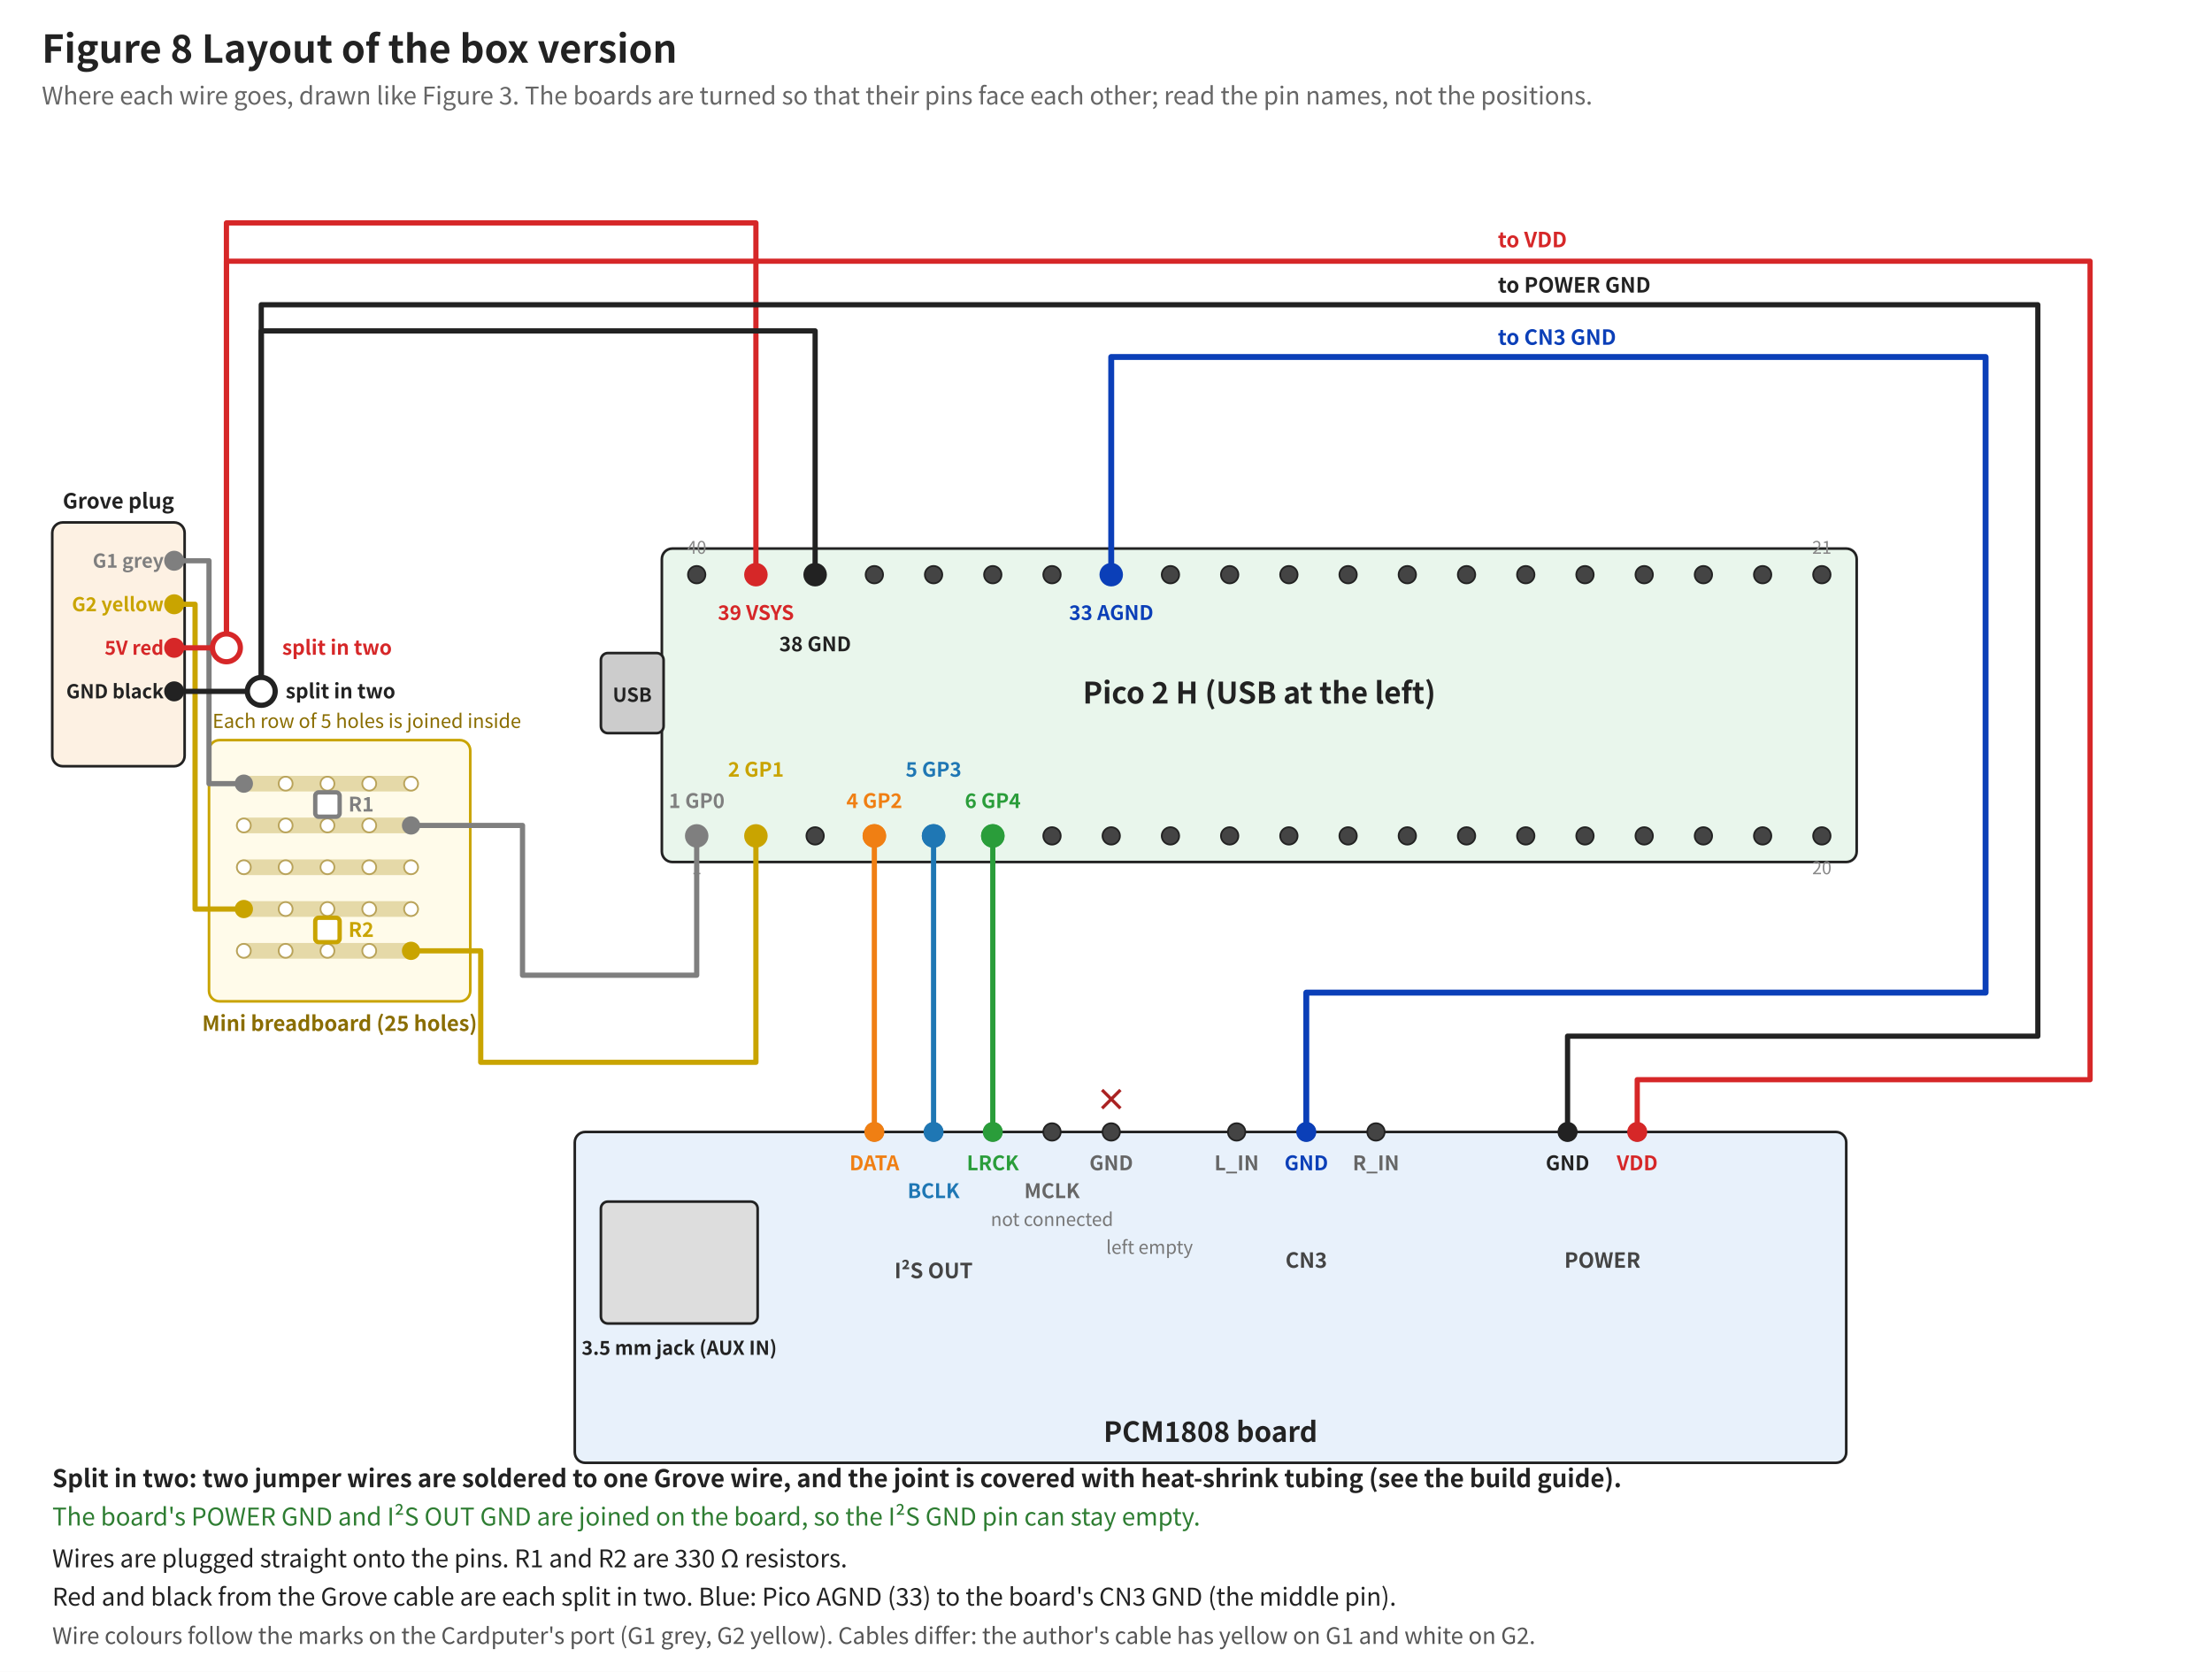
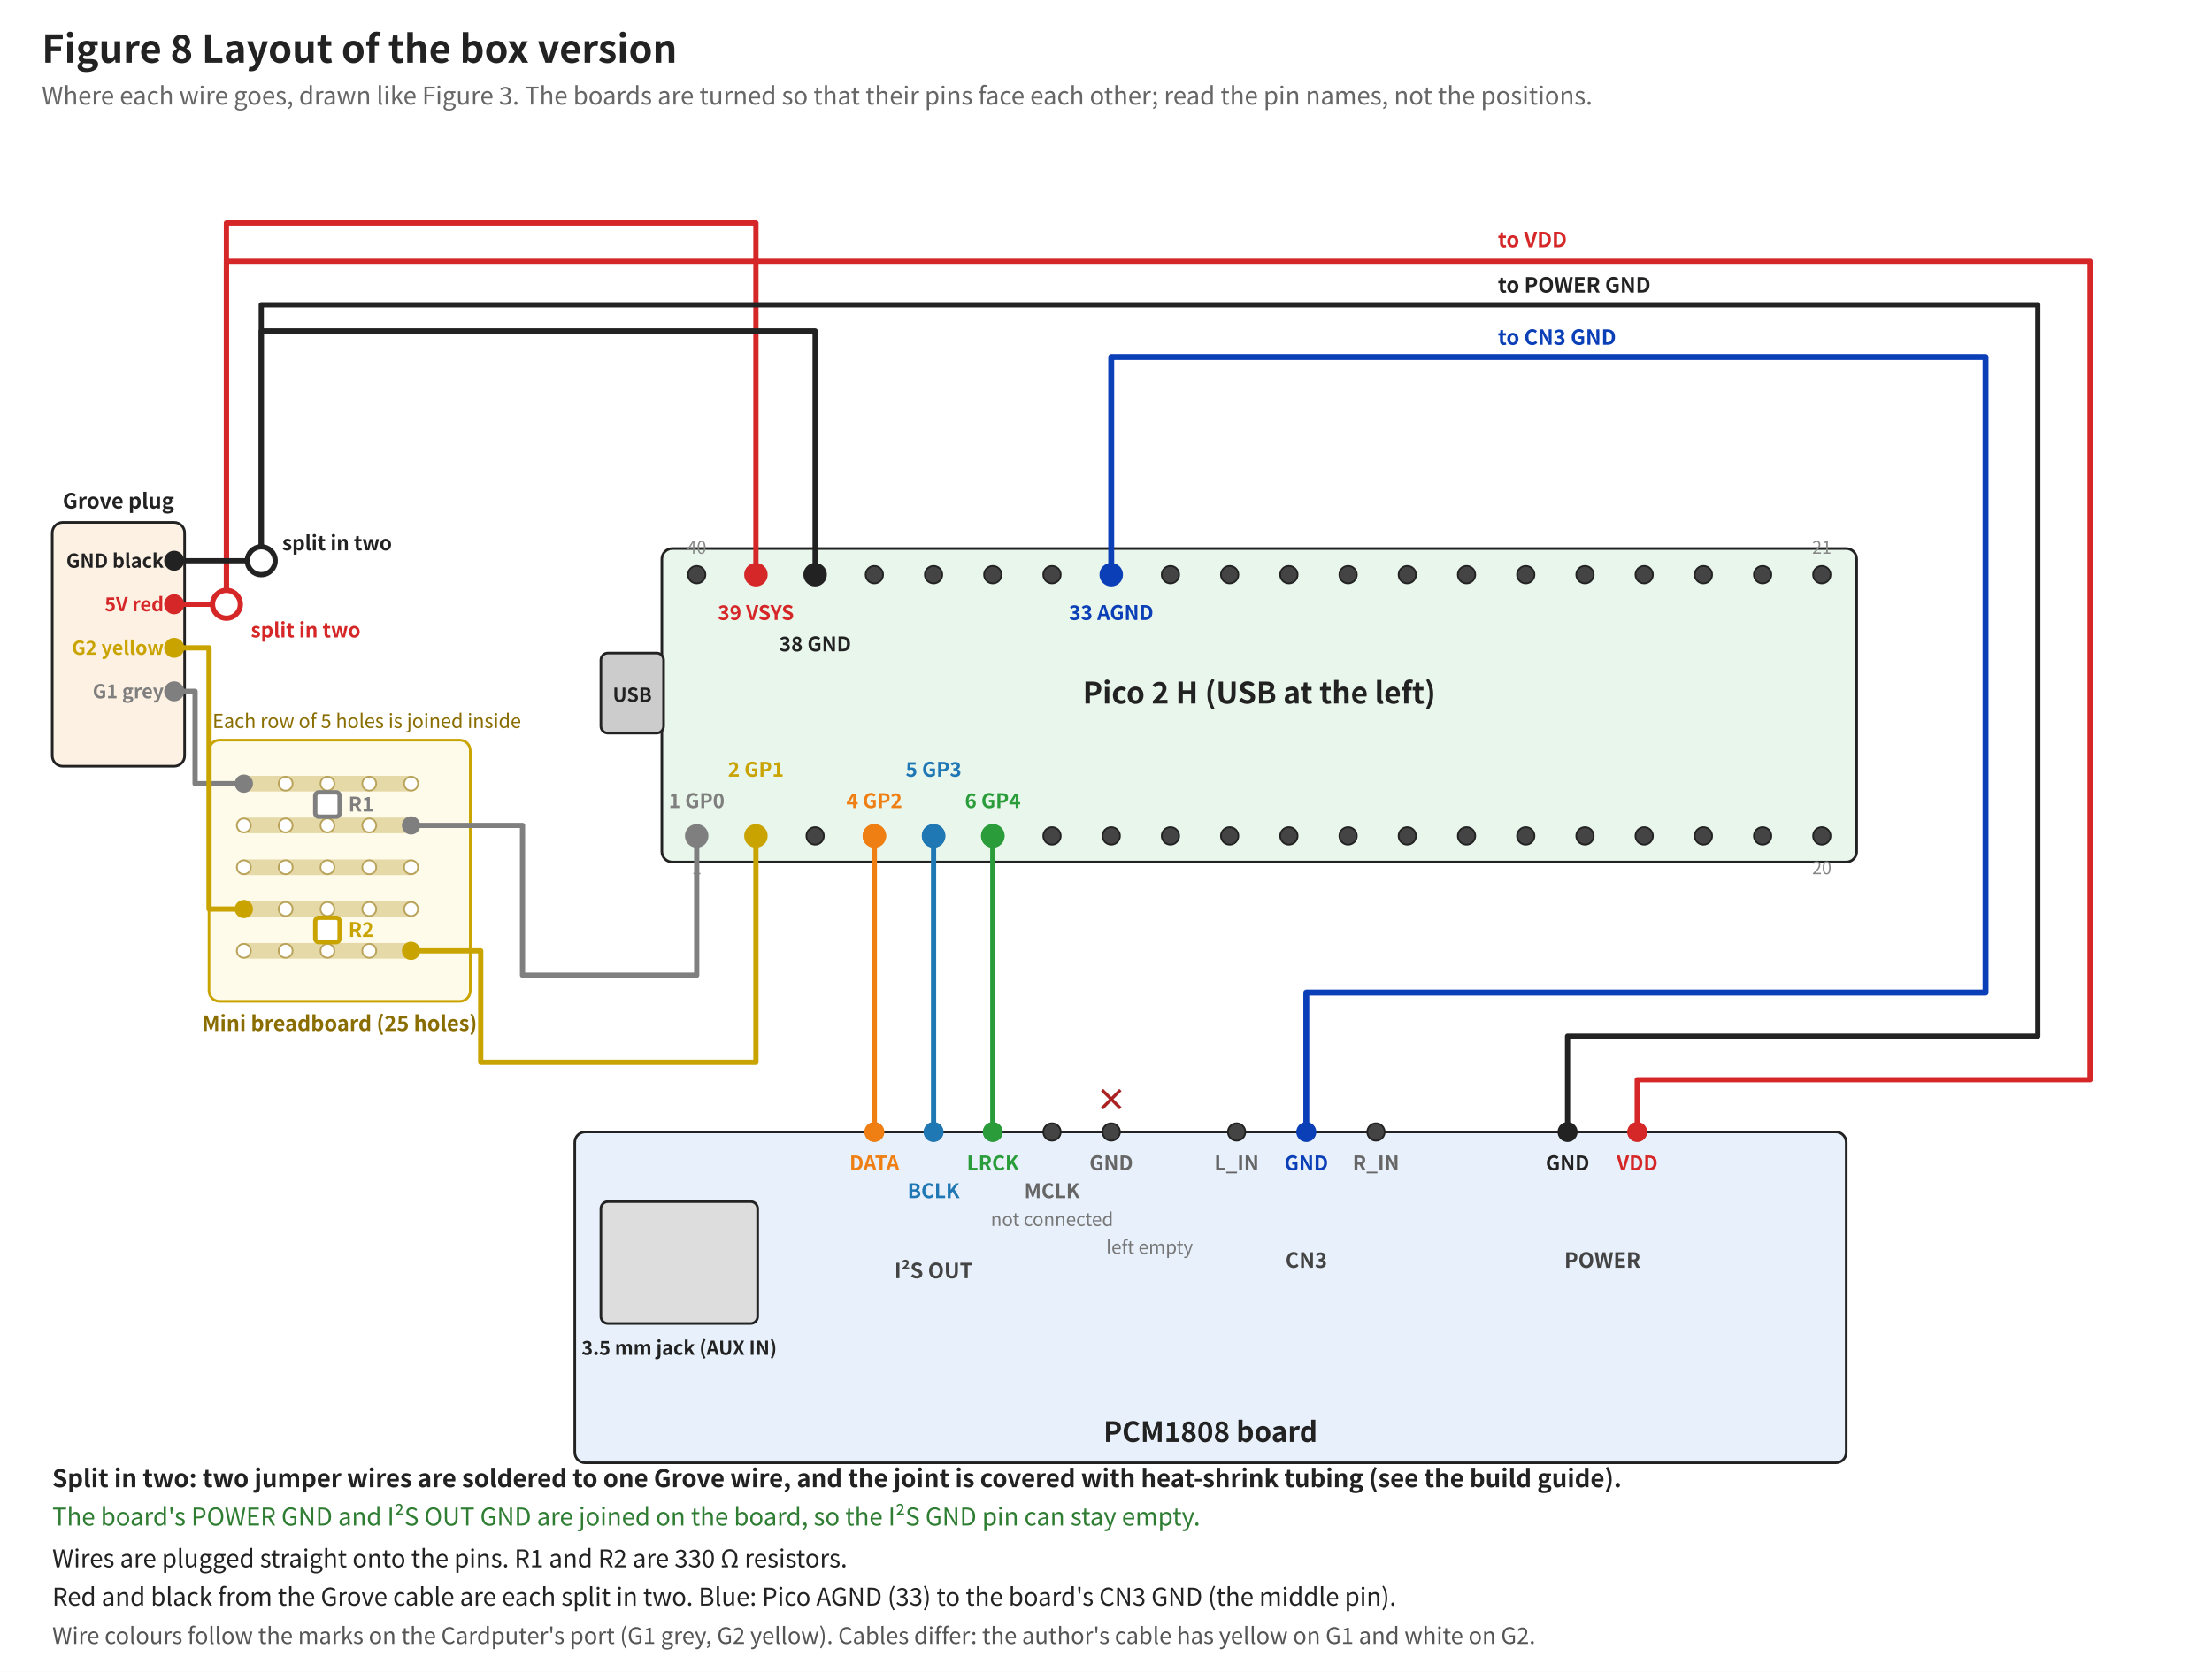
<svg xmlns="http://www.w3.org/2000/svg" viewBox="0 0 1270 960" width="1270" height="960" font-family="'Hiragino Sans','Hiragino Kaku Gothic ProN','Noto Sans CJK JP','Noto Sans JP','Yu Gothic',Meiryo,sans-serif" role="img" aria-label="Figure 8  Layout of the box version">
  <rect width="1270" height="960" fill="#ffffff" />
  <text x="24" y="36" font-size="22" fill="#222" text-anchor="start" font-weight="700">Figure 8  Layout of the box version</text>
  <text x="24" y="60" font-size="14" fill="#666" text-anchor="start" font-weight="400">Where each wire goes, drawn like Figure 3. The boards are turned so that their pins face each other; read the pin names, not the positions.</text>
  <rect x="380" y="315" width="686" height="180" rx="6" fill="#e9f6ec" stroke="#222" stroke-width="1.5" />
  <rect x="345" y="375" width="36" height="46" rx="4" fill="#ccc" stroke="#222" stroke-width="1.5" />
  <text x="363" y="403" font-size="11" fill="#222" text-anchor="middle" font-weight="700">USB</text>
  <text x="723" y="404" font-size="17" fill="#222" text-anchor="middle" font-weight="700">Pico 2 H  (USB at the left)</text>
  <circle cx="400" cy="330" r="5" fill="#444" stroke="#222" stroke-width="1" />
  <circle cx="400" cy="480" r="5" fill="#444" stroke="#222" stroke-width="1" />
  <circle cx="434" cy="330" r="5" fill="#444" stroke="#222" stroke-width="1" />
  <circle cx="434" cy="480" r="5" fill="#444" stroke="#222" stroke-width="1" />
  <circle cx="468" cy="330" r="5" fill="#444" stroke="#222" stroke-width="1" />
  <circle cx="468" cy="480" r="5" fill="#444" stroke="#222" stroke-width="1" />
  <circle cx="502" cy="330" r="5" fill="#444" stroke="#222" stroke-width="1" />
  <circle cx="502" cy="480" r="5" fill="#444" stroke="#222" stroke-width="1" />
  <circle cx="536" cy="330" r="5" fill="#444" stroke="#222" stroke-width="1" />
  <circle cx="536" cy="480" r="5" fill="#444" stroke="#222" stroke-width="1" />
  <circle cx="570" cy="330" r="5" fill="#444" stroke="#222" stroke-width="1" />
  <circle cx="570" cy="480" r="5" fill="#444" stroke="#222" stroke-width="1" />
  <circle cx="604" cy="330" r="5" fill="#444" stroke="#222" stroke-width="1" />
  <circle cx="604" cy="480" r="5" fill="#444" stroke="#222" stroke-width="1" />
  <circle cx="638" cy="330" r="5" fill="#444" stroke="#222" stroke-width="1" />
  <circle cx="638" cy="480" r="5" fill="#444" stroke="#222" stroke-width="1" />
  <circle cx="672" cy="330" r="5" fill="#444" stroke="#222" stroke-width="1" />
  <circle cx="672" cy="480" r="5" fill="#444" stroke="#222" stroke-width="1" />
  <circle cx="706" cy="330" r="5" fill="#444" stroke="#222" stroke-width="1" />
  <circle cx="706" cy="480" r="5" fill="#444" stroke="#222" stroke-width="1" />
  <circle cx="740" cy="330" r="5" fill="#444" stroke="#222" stroke-width="1" />
  <circle cx="740" cy="480" r="5" fill="#444" stroke="#222" stroke-width="1" />
  <circle cx="774" cy="330" r="5" fill="#444" stroke="#222" stroke-width="1" />
  <circle cx="774" cy="480" r="5" fill="#444" stroke="#222" stroke-width="1" />
  <circle cx="808" cy="330" r="5" fill="#444" stroke="#222" stroke-width="1" />
  <circle cx="808" cy="480" r="5" fill="#444" stroke="#222" stroke-width="1" />
  <circle cx="842" cy="330" r="5" fill="#444" stroke="#222" stroke-width="1" />
  <circle cx="842" cy="480" r="5" fill="#444" stroke="#222" stroke-width="1" />
  <circle cx="876" cy="330" r="5" fill="#444" stroke="#222" stroke-width="1" />
  <circle cx="876" cy="480" r="5" fill="#444" stroke="#222" stroke-width="1" />
  <circle cx="910" cy="330" r="5" fill="#444" stroke="#222" stroke-width="1" />
  <circle cx="910" cy="480" r="5" fill="#444" stroke="#222" stroke-width="1" />
  <circle cx="944" cy="330" r="5" fill="#444" stroke="#222" stroke-width="1" />
  <circle cx="944" cy="480" r="5" fill="#444" stroke="#222" stroke-width="1" />
  <circle cx="978" cy="330" r="5" fill="#444" stroke="#222" stroke-width="1" />
  <circle cx="978" cy="480" r="5" fill="#444" stroke="#222" stroke-width="1" />
  <circle cx="1012" cy="330" r="5" fill="#444" stroke="#222" stroke-width="1" />
  <circle cx="1012" cy="480" r="5" fill="#444" stroke="#222" stroke-width="1" />
  <circle cx="1046" cy="330" r="5" fill="#444" stroke="#222" stroke-width="1" />
  <circle cx="1046" cy="480" r="5" fill="#444" stroke="#222" stroke-width="1" />
  <circle cx="434" cy="330" r="6" fill="#d62728" stroke="#d62728" stroke-width="1.5" />
  <text x="434" y="356" font-size="11.5" fill="#d62728" text-anchor="middle" font-weight="700">39 VSYS</text>
  <circle cx="468" cy="330" r="6" fill="#222222" stroke="#222222" stroke-width="1.5" />
  <text x="468" y="374" font-size="11.5" fill="#222222" text-anchor="middle" font-weight="700">38 GND</text>
  <circle cx="638" cy="330" r="6" fill="#0b3fb8" stroke="#0b3fb8" stroke-width="1.5" />
  <text x="638" y="356" font-size="11.5" fill="#0b3fb8" text-anchor="middle" font-weight="700">33 AGND</text>
  <circle cx="400" cy="480" r="6" fill="#7f7f7f" stroke="#7f7f7f" stroke-width="1.5" />
  <text x="400" y="464" font-size="11.5" fill="#7f7f7f" text-anchor="middle" font-weight="700">1 GP0</text>
  <circle cx="434" cy="480" r="6" fill="#c9a400" stroke="#c9a400" stroke-width="1.5" />
  <text x="434" y="446" font-size="11.5" fill="#c9a400" text-anchor="middle" font-weight="700">2 GP1</text>
  <circle cx="502" cy="480" r="6" fill="#f07f13" stroke="#f07f13" stroke-width="1.5" />
  <text x="502" y="464" font-size="11.5" fill="#f07f13" text-anchor="middle" font-weight="700">4 GP2</text>
  <circle cx="536" cy="480" r="6" fill="#1f77b4" stroke="#1f77b4" stroke-width="1.5" />
  <text x="536" y="446" font-size="11.5" fill="#1f77b4" text-anchor="middle" font-weight="700">5 GP3</text>
  <circle cx="570" cy="480" r="6" fill="#2a9d3a" stroke="#2a9d3a" stroke-width="1.5" />
  <text x="570" y="464" font-size="11.5" fill="#2a9d3a" text-anchor="middle" font-weight="700">6 GP4</text>
  <text x="400" y="318" font-size="10" fill="#888" text-anchor="middle" font-weight="400">40</text>
  <text x="1046" y="318" font-size="10" fill="#888" text-anchor="middle" font-weight="400">21</text>
  <text x="400" y="502" font-size="10" fill="#888" text-anchor="middle" font-weight="400">1</text>
  <text x="1046" y="502" font-size="10" fill="#888" text-anchor="middle" font-weight="400">20</text>
  <rect x="30" y="300" width="76" height="140" rx="6" fill="#fdf1e3" stroke="#222" stroke-width="1.5" />
  <text x="68" y="292" font-size="12" fill="#222" text-anchor="middle" font-weight="700">Grove plug</text>
-   <circle cx="100" cy="322" r="5" fill="#7f7f7f" stroke="#7f7f7f" stroke-width="1.5" />
-   <text x="94" y="326" font-size="11" fill="#7f7f7f" text-anchor="end" font-weight="700">G1 grey</text>
-   <circle cx="100" cy="347" r="5" fill="#c9a400" stroke="#c9a400" stroke-width="1.5" />
-   <text x="94" y="351" font-size="11" fill="#c9a400" text-anchor="end" font-weight="700">G2 yellow</text>
-   <circle cx="100" cy="372" r="5" fill="#d62728" stroke="#d62728" stroke-width="1.5" />
-   <text x="94" y="376" font-size="11" fill="#d62728" text-anchor="end" font-weight="700">5V red</text>
-   <circle cx="100" cy="397" r="5" fill="#222222" stroke="#222222" stroke-width="1.5" />
-   <text x="94" y="401" font-size="11" fill="#222222" text-anchor="end" font-weight="700">GND black</text>
+   <circle cx="100" cy="322" r="5" fill="#222222" stroke="#222222" stroke-width="1.5" />
+   <text x="94" y="326" font-size="11" fill="#222222" text-anchor="end" font-weight="700">GND black</text>
+   <circle cx="100" cy="347" r="5" fill="#d62728" stroke="#d62728" stroke-width="1.5" />
+   <text x="94" y="351" font-size="11" fill="#d62728" text-anchor="end" font-weight="700">5V red</text>
+   <circle cx="100" cy="372" r="5" fill="#c9a400" stroke="#c9a400" stroke-width="1.5" />
+   <text x="94" y="376" font-size="11" fill="#c9a400" text-anchor="end" font-weight="700">G2 yellow</text>
+   <circle cx="100" cy="397" r="5" fill="#7f7f7f" stroke="#7f7f7f" stroke-width="1.5" />
+   <text x="94" y="401" font-size="11" fill="#7f7f7f" text-anchor="end" font-weight="700">G1 grey</text>
  <rect x="120" y="425" width="150" height="150" rx="6" fill="#fffbea" stroke="#c9a400" stroke-width="1.5" />
  <text x="195" y="592" font-size="12" fill="#8a6d00" text-anchor="middle" font-weight="700">Mini breadboard (25 holes)</text>
  <line x1="140" y1="450" x2="236" y2="450" stroke="#e5d9a8" stroke-width="9" stroke-linecap="round" />
  <circle cx="140" cy="450" r="4" fill="#fff" stroke="#b9a35a" stroke-width="1" />
  <circle cx="164" cy="450" r="4" fill="#fff" stroke="#b9a35a" stroke-width="1" />
  <circle cx="188" cy="450" r="4" fill="#fff" stroke="#b9a35a" stroke-width="1" />
  <circle cx="212" cy="450" r="4" fill="#fff" stroke="#b9a35a" stroke-width="1" />
  <circle cx="236" cy="450" r="4" fill="#fff" stroke="#b9a35a" stroke-width="1" />
  <line x1="140" y1="474" x2="236" y2="474" stroke="#e5d9a8" stroke-width="9" stroke-linecap="round" />
  <circle cx="140" cy="474" r="4" fill="#fff" stroke="#b9a35a" stroke-width="1" />
  <circle cx="164" cy="474" r="4" fill="#fff" stroke="#b9a35a" stroke-width="1" />
  <circle cx="188" cy="474" r="4" fill="#fff" stroke="#b9a35a" stroke-width="1" />
  <circle cx="212" cy="474" r="4" fill="#fff" stroke="#b9a35a" stroke-width="1" />
  <circle cx="236" cy="474" r="4" fill="#fff" stroke="#b9a35a" stroke-width="1" />
  <line x1="140" y1="498" x2="236" y2="498" stroke="#e5d9a8" stroke-width="9" stroke-linecap="round" />
  <circle cx="140" cy="498" r="4" fill="#fff" stroke="#b9a35a" stroke-width="1" />
  <circle cx="164" cy="498" r="4" fill="#fff" stroke="#b9a35a" stroke-width="1" />
  <circle cx="188" cy="498" r="4" fill="#fff" stroke="#b9a35a" stroke-width="1" />
  <circle cx="212" cy="498" r="4" fill="#fff" stroke="#b9a35a" stroke-width="1" />
  <circle cx="236" cy="498" r="4" fill="#fff" stroke="#b9a35a" stroke-width="1" />
  <line x1="140" y1="522" x2="236" y2="522" stroke="#e5d9a8" stroke-width="9" stroke-linecap="round" />
  <circle cx="140" cy="522" r="4" fill="#fff" stroke="#b9a35a" stroke-width="1" />
  <circle cx="164" cy="522" r="4" fill="#fff" stroke="#b9a35a" stroke-width="1" />
  <circle cx="188" cy="522" r="4" fill="#fff" stroke="#b9a35a" stroke-width="1" />
  <circle cx="212" cy="522" r="4" fill="#fff" stroke="#b9a35a" stroke-width="1" />
  <circle cx="236" cy="522" r="4" fill="#fff" stroke="#b9a35a" stroke-width="1" />
  <line x1="140" y1="546" x2="236" y2="546" stroke="#e5d9a8" stroke-width="9" stroke-linecap="round" />
  <circle cx="140" cy="546" r="4" fill="#fff" stroke="#b9a35a" stroke-width="1" />
  <circle cx="164" cy="546" r="4" fill="#fff" stroke="#b9a35a" stroke-width="1" />
  <circle cx="188" cy="546" r="4" fill="#fff" stroke="#b9a35a" stroke-width="1" />
  <circle cx="212" cy="546" r="4" fill="#fff" stroke="#b9a35a" stroke-width="1" />
  <circle cx="236" cy="546" r="4" fill="#fff" stroke="#b9a35a" stroke-width="1" />
  <text x="122" y="418" font-size="11" fill="#8a6d00" text-anchor="start" font-weight="400">Each row of 5 holes is joined inside</text>
  <rect x="181" y="455" width="14" height="14" rx="2" fill="#fff" stroke="#7f7f7f" stroke-width="2.5" />
  <text x="200" y="466.0" font-size="11.5" fill="#7f7f7f" text-anchor="start" font-weight="700">R1</text>
  <rect x="181" y="527" width="14" height="14" rx="2" fill="#fff" stroke="#c9a400" stroke-width="2.5" />
  <text x="200" y="538.0" font-size="11.5" fill="#c9a400" text-anchor="start" font-weight="700">R2</text>
-   <path d="M100 322 L120 322 L120 450 L140 450" fill="none" stroke="#7f7f7f" stroke-width="3" stroke-linecap="round" stroke-linejoin="round" />
+   <path d="M100 397 L112 397 L112 450 L140 450" fill="none" stroke="#7f7f7f" stroke-width="3" stroke-linecap="round" stroke-linejoin="round" />
  <circle cx="140" cy="450" r="4.5" fill="#7f7f7f" stroke="#7f7f7f" stroke-width="1.5" />
-   <path d="M100 347 L112 347 L112 522 L140 522" fill="none" stroke="#c9a400" stroke-width="3" stroke-linecap="round" stroke-linejoin="round" />
+   <path d="M100 372 L120 372 L120 522 L140 522" fill="none" stroke="#c9a400" stroke-width="3" stroke-linecap="round" stroke-linejoin="round" />
  <circle cx="140" cy="522" r="4.5" fill="#c9a400" stroke="#c9a400" stroke-width="1.5" />
  <path d="M236 474 L300 474 L300 560 L400 560 L400 480" fill="none" stroke="#7f7f7f" stroke-width="3" stroke-linecap="round" stroke-linejoin="round" />
  <circle cx="236" cy="474" r="4.5" fill="#7f7f7f" stroke="#7f7f7f" stroke-width="1.5" />
  <path d="M236 546 L276 546 L276 610 L434 610 L434 480" fill="none" stroke="#c9a400" stroke-width="3" stroke-linecap="round" stroke-linejoin="round" />
  <circle cx="236" cy="546" r="4.5" fill="#c9a400" stroke="#c9a400" stroke-width="1.5" />
  <rect x="330" y="650" width="730" height="190" rx="6" fill="#e8f1fb" stroke="#222" stroke-width="1.5" />
  <text x="695" y="828" font-size="16" fill="#222" text-anchor="middle" font-weight="700">PCM1808 board</text>
  <rect x="345" y="690" width="90" height="70" rx="4" fill="#ddd" stroke="#222" stroke-width="1.5" />
  <text x="390" y="778" font-size="11" fill="#222" text-anchor="middle" font-weight="700">3.5 mm jack (AUX IN)</text>
  <circle cx="502" cy="650" r="5" fill="#444" stroke="#222" stroke-width="1" />
  <text x="502" y="672" font-size="11.5" fill="#f07f13" text-anchor="middle" font-weight="700">DATA</text>
  <path d="M502 480 L502 650" fill="none" stroke="#f07f13" stroke-width="3" stroke-linecap="round" stroke-linejoin="round" />
  <circle cx="502" cy="480" r="6" fill="#f07f13" stroke="#f07f13" stroke-width="1.5" />
  <circle cx="502" cy="650" r="5" fill="#f07f13" stroke="#f07f13" stroke-width="1.5" />
  <circle cx="536" cy="650" r="5" fill="#444" stroke="#222" stroke-width="1" />
  <text x="536" y="688" font-size="11.5" fill="#1f77b4" text-anchor="middle" font-weight="700">BCLK</text>
  <path d="M536 480 L536 650" fill="none" stroke="#1f77b4" stroke-width="3" stroke-linecap="round" stroke-linejoin="round" />
  <circle cx="536" cy="480" r="6" fill="#1f77b4" stroke="#1f77b4" stroke-width="1.5" />
  <circle cx="536" cy="650" r="5" fill="#1f77b4" stroke="#1f77b4" stroke-width="1.5" />
  <circle cx="570" cy="650" r="5" fill="#444" stroke="#222" stroke-width="1" />
  <text x="570" y="672" font-size="11.5" fill="#2a9d3a" text-anchor="middle" font-weight="700">LRCK</text>
  <path d="M570 480 L570 650" fill="none" stroke="#2a9d3a" stroke-width="3" stroke-linecap="round" stroke-linejoin="round" />
  <circle cx="570" cy="480" r="6" fill="#2a9d3a" stroke="#2a9d3a" stroke-width="1.5" />
  <circle cx="570" cy="650" r="5" fill="#2a9d3a" stroke="#2a9d3a" stroke-width="1.5" />
  <circle cx="604" cy="650" r="5" fill="#444" stroke="#222" stroke-width="1" />
  <text x="604" y="688" font-size="11.5" fill="#666" text-anchor="middle" font-weight="700">MCLK</text>
  <circle cx="638" cy="650" r="5" fill="#444" stroke="#222" stroke-width="1" />
  <text x="638" y="672" font-size="11.5" fill="#666" text-anchor="middle" font-weight="700">GND</text>
  <text x="604" y="704" font-size="10.5" fill="#777" text-anchor="middle" font-weight="400">not connected</text>
  <text x="660" y="720" font-size="10.5" fill="#777" text-anchor="middle" font-weight="400">left empty</text>
  <text x="638" y="638" font-size="18" fill="#aa2222" text-anchor="middle" font-weight="700">×</text>
  <text x="536" y="734" font-size="12" fill="#444" text-anchor="middle" font-weight="700">I²S OUT</text>
  <circle cx="710" cy="650" r="5" fill="#444" stroke="#222" stroke-width="1" />
  <text x="710" y="672" font-size="11.5" fill="#666" text-anchor="middle" font-weight="700">L_IN</text>
  <circle cx="750" cy="650" r="5" fill="#444" stroke="#222" stroke-width="1" />
  <text x="750" y="672" font-size="11.5" fill="#0b3fb8" text-anchor="middle" font-weight="700">GND</text>
  <circle cx="790" cy="650" r="5" fill="#444" stroke="#222" stroke-width="1" />
  <text x="790" y="672" font-size="11.5" fill="#666" text-anchor="middle" font-weight="700">R_IN</text>
  <text x="750" y="728" font-size="12" fill="#444" text-anchor="middle" font-weight="700">CN3</text>
  <circle cx="900" cy="650" r="5" fill="#444" stroke="#222" stroke-width="1" />
  <text x="900" y="672" font-size="11.5" fill="#222222" text-anchor="middle" font-weight="700">GND</text>
  <circle cx="940" cy="650" r="5" fill="#444" stroke="#222" stroke-width="1" />
  <text x="940" y="672" font-size="11.5" fill="#d62728" text-anchor="middle" font-weight="700">VDD</text>
  <text x="920" y="728" font-size="12" fill="#444" text-anchor="middle" font-weight="700">POWER</text>
-   <path d="M100 372 L130 372 L130 150 L1200 150 L1200 620 L940 620 L940 650" fill="none" stroke="#d62728" stroke-width="3" stroke-linecap="round" stroke-linejoin="round" />
-   <path d="M130 372 L130 128 L434 128 L434 330" fill="none" stroke="#d62728" stroke-width="3" stroke-linecap="round" stroke-linejoin="round" />
+   <path d="M100 347 L130 347 L130 150 L1200 150 L1200 620 L940 620 L940 650" fill="none" stroke="#d62728" stroke-width="3" stroke-linecap="round" stroke-linejoin="round" />
+   <path d="M130 347 L130 128 L434 128 L434 330" fill="none" stroke="#d62728" stroke-width="3" stroke-linecap="round" stroke-linejoin="round" />
  <circle cx="940" cy="650" r="5" fill="#d62728" stroke="#d62728" stroke-width="1.5" />
-   <circle cx="130" cy="372" r="8" fill="#fff" stroke="#d62728" stroke-width="3" />
-   <text x="162" y="376" font-size="11.5" fill="#d62728" text-anchor="start" font-weight="700">split in two</text>
-   <path d="M100 397 L150 397 L150 175 L1170 175 L1170 595 L900 595 L900 650" fill="none" stroke="#222222" stroke-width="3" stroke-linecap="round" stroke-linejoin="round" />
-   <path d="M150 397 L150 190 L468 190 L468 330" fill="none" stroke="#222222" stroke-width="3" stroke-linecap="round" stroke-linejoin="round" />
+   <circle cx="130" cy="347" r="8" fill="#fff" stroke="#d62728" stroke-width="3" />
+   <text x="144" y="366" font-size="11.5" fill="#d62728" text-anchor="start" font-weight="700">split in two</text>
+   <path d="M100 322 L150 322 L150 175 L1170 175 L1170 595 L900 595 L900 650" fill="none" stroke="#222222" stroke-width="3" stroke-linecap="round" stroke-linejoin="round" />
+   <path d="M150 322 L150 190 L468 190 L468 330" fill="none" stroke="#222222" stroke-width="3" stroke-linecap="round" stroke-linejoin="round" />
  <circle cx="900" cy="650" r="5" fill="#222222" stroke="#222222" stroke-width="1.5" />
-   <circle cx="150" cy="397" r="8" fill="#fff" stroke="#222222" stroke-width="3" />
-   <text x="164" y="401" font-size="11.5" fill="#222222" text-anchor="start" font-weight="700">split in two</text>
+   <circle cx="150" cy="322" r="8" fill="#fff" stroke="#222222" stroke-width="3" />
+   <text x="162" y="316" font-size="11.5" fill="#222222" text-anchor="start" font-weight="700">split in two</text>
  <path d="M638 330 L638 205 L1140 205 L1140 570 L750 570 L750 650" fill="none" stroke="#0b3fb8" stroke-width="3.4" stroke-linecap="round" stroke-linejoin="round" />
  <circle cx="750" cy="650" r="5" fill="#0b3fb8" stroke="#0b3fb8" stroke-width="1.5" />
  <text x="860" y="142" font-size="12" fill="#d62728" text-anchor="start" font-weight="700">to VDD</text>
  <text x="860" y="168" font-size="12" fill="#222222" text-anchor="start" font-weight="700">to POWER GND</text>
  <text x="860" y="198" font-size="12" fill="#0b3fb8" text-anchor="start" font-weight="700">to CN3 GND</text>
  <text x="30" y="854" font-size="14" fill="#222" text-anchor="start" font-weight="700">Split in two: two jumper wires are soldered to one Grove wire, and the joint is covered with heat-shrink tubing (see the build guide).</text>
  <text x="30" y="876" font-size="14" fill="#2e7d32" text-anchor="start" font-weight="400">The board's POWER GND and I²S OUT GND are joined on the board, so the I²S GND pin can stay empty.</text>
  <text x="30" y="900" font-size="14" fill="#222" text-anchor="start" font-weight="400">Wires are plugged straight onto the pins. R1 and R2 are 330 Ω resistors.</text>
  <text x="30" y="922" font-size="14" fill="#222" text-anchor="start" font-weight="400">Red and black from the Grove cable are each split in two. Blue: Pico AGND (33) to the board's CN3 GND (the middle pin).</text>
  <text x="30" y="944" font-size="13" fill="#555" text-anchor="start" font-weight="400">Wire colours follow the marks on the Cardputer's port (G1 grey, G2 yellow). Cables differ: the author's cable has yellow on G1 and white on G2.</text>
</svg>
